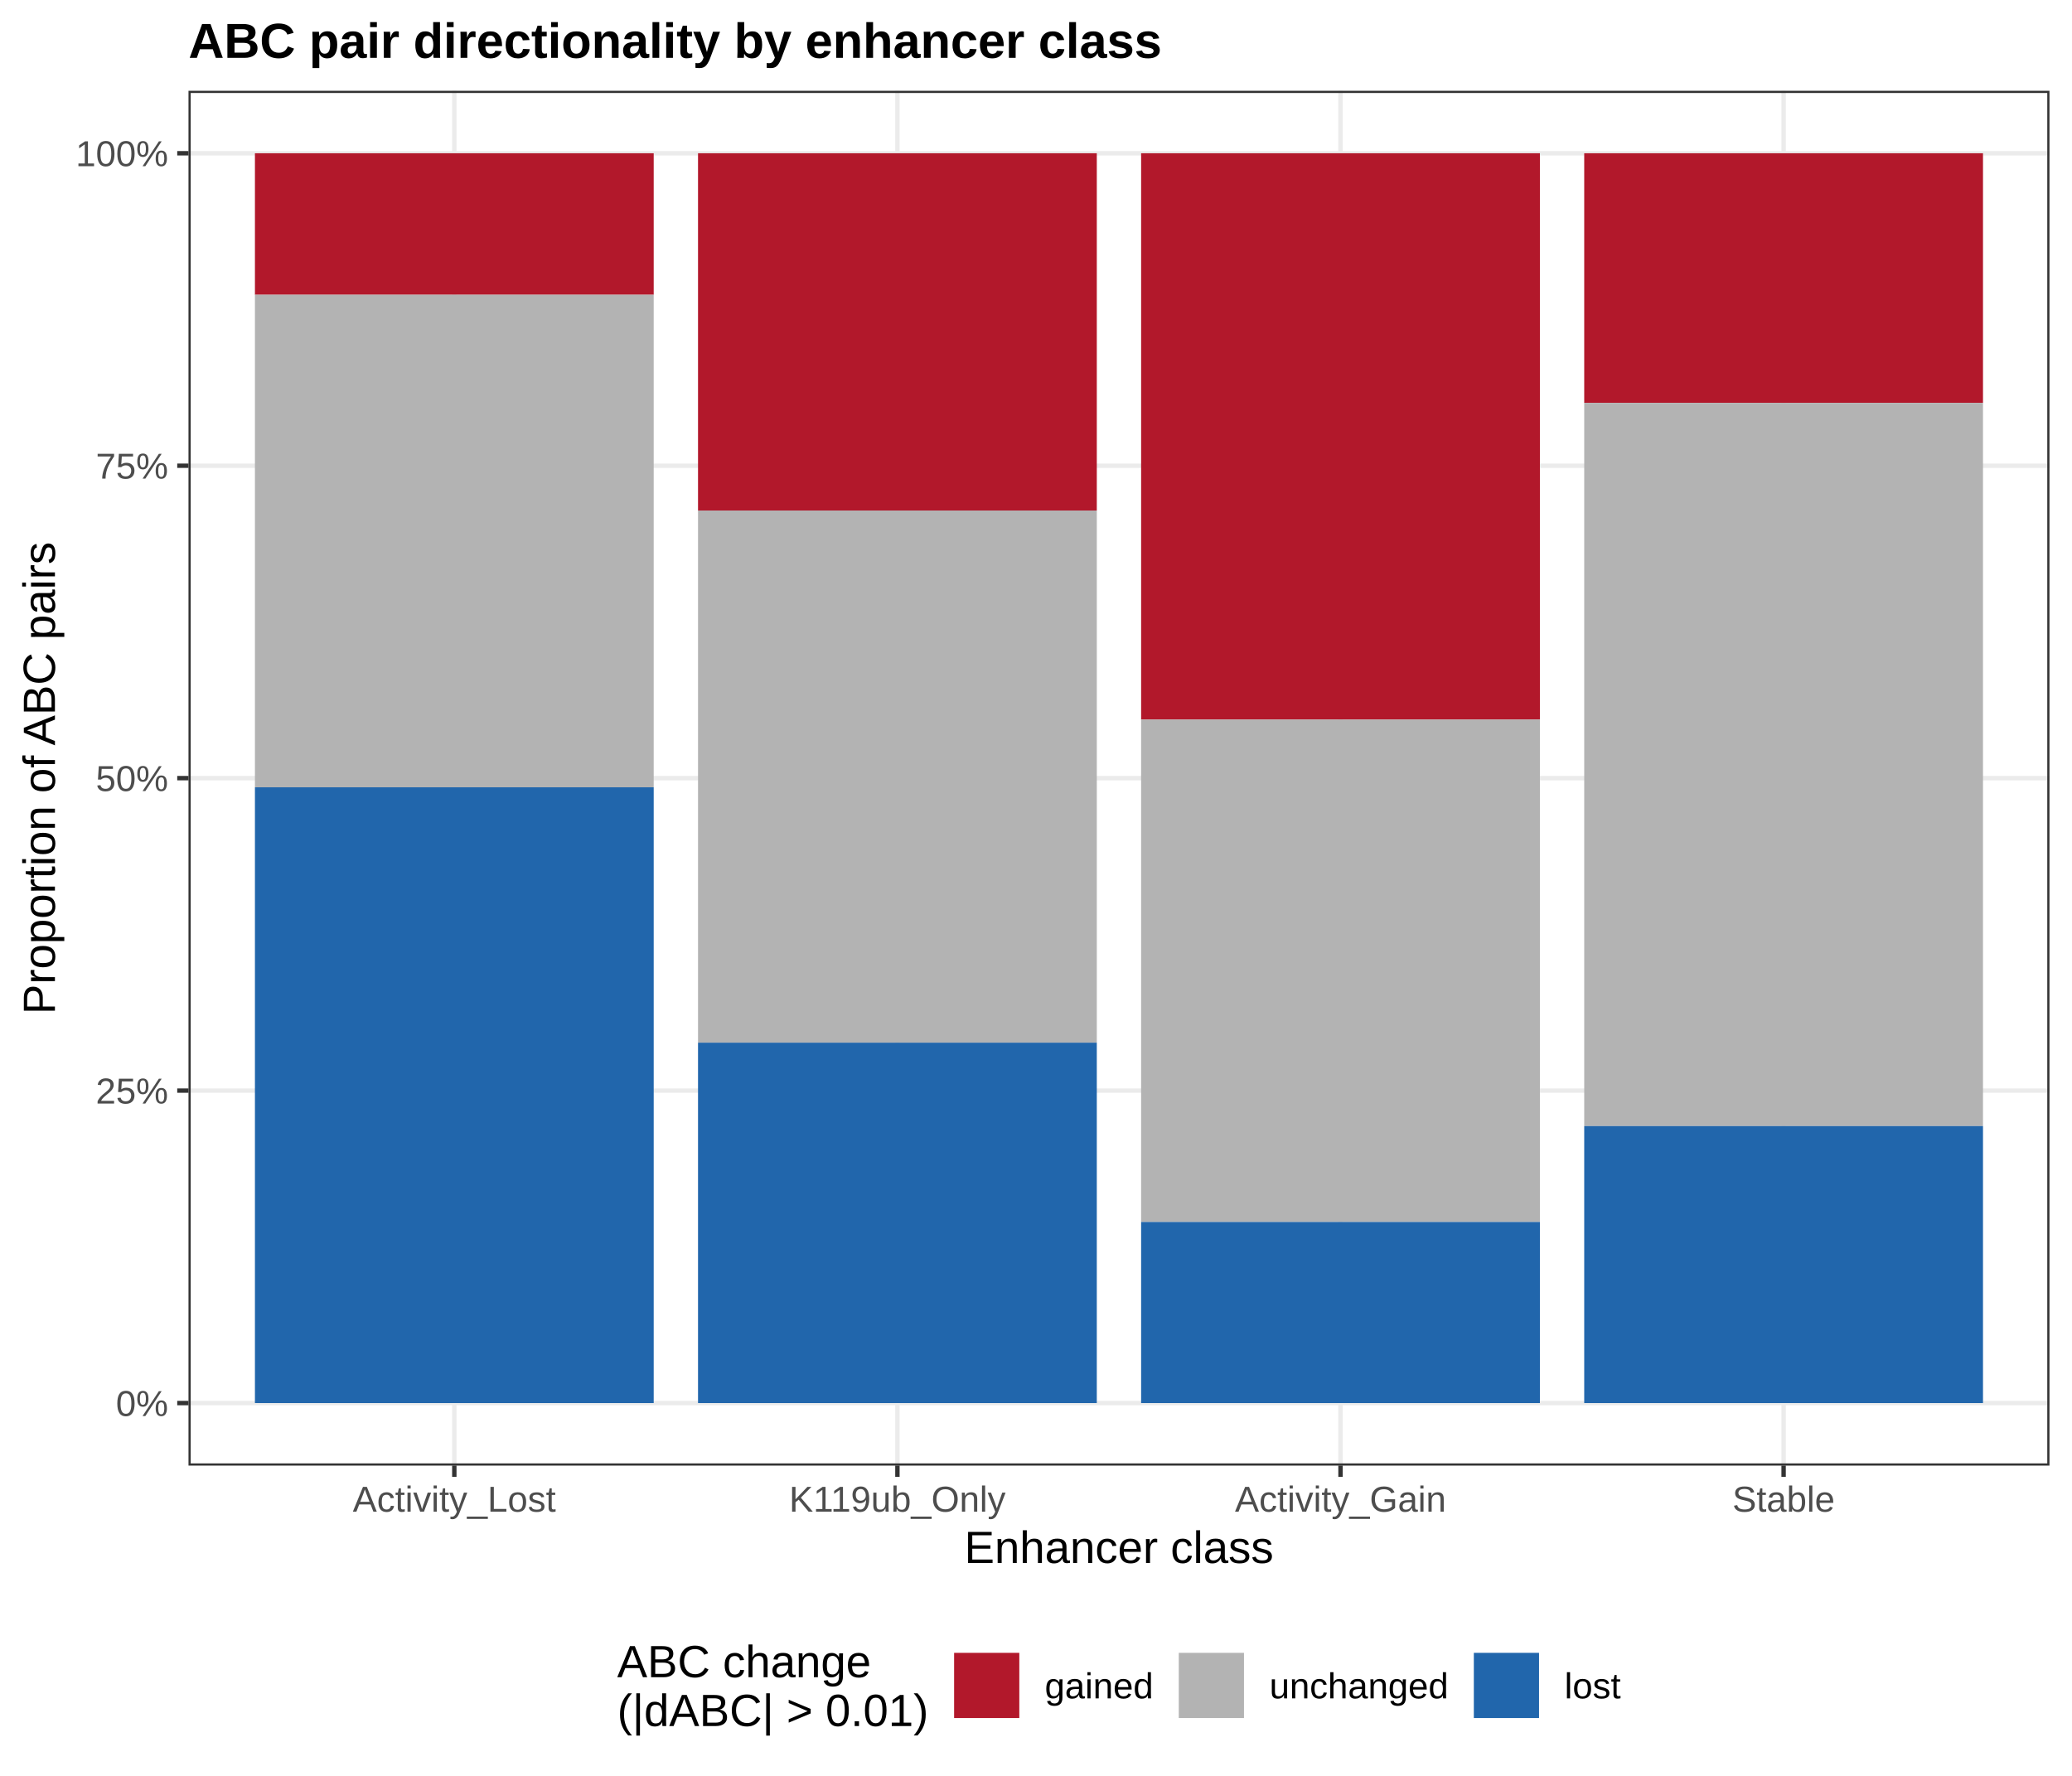
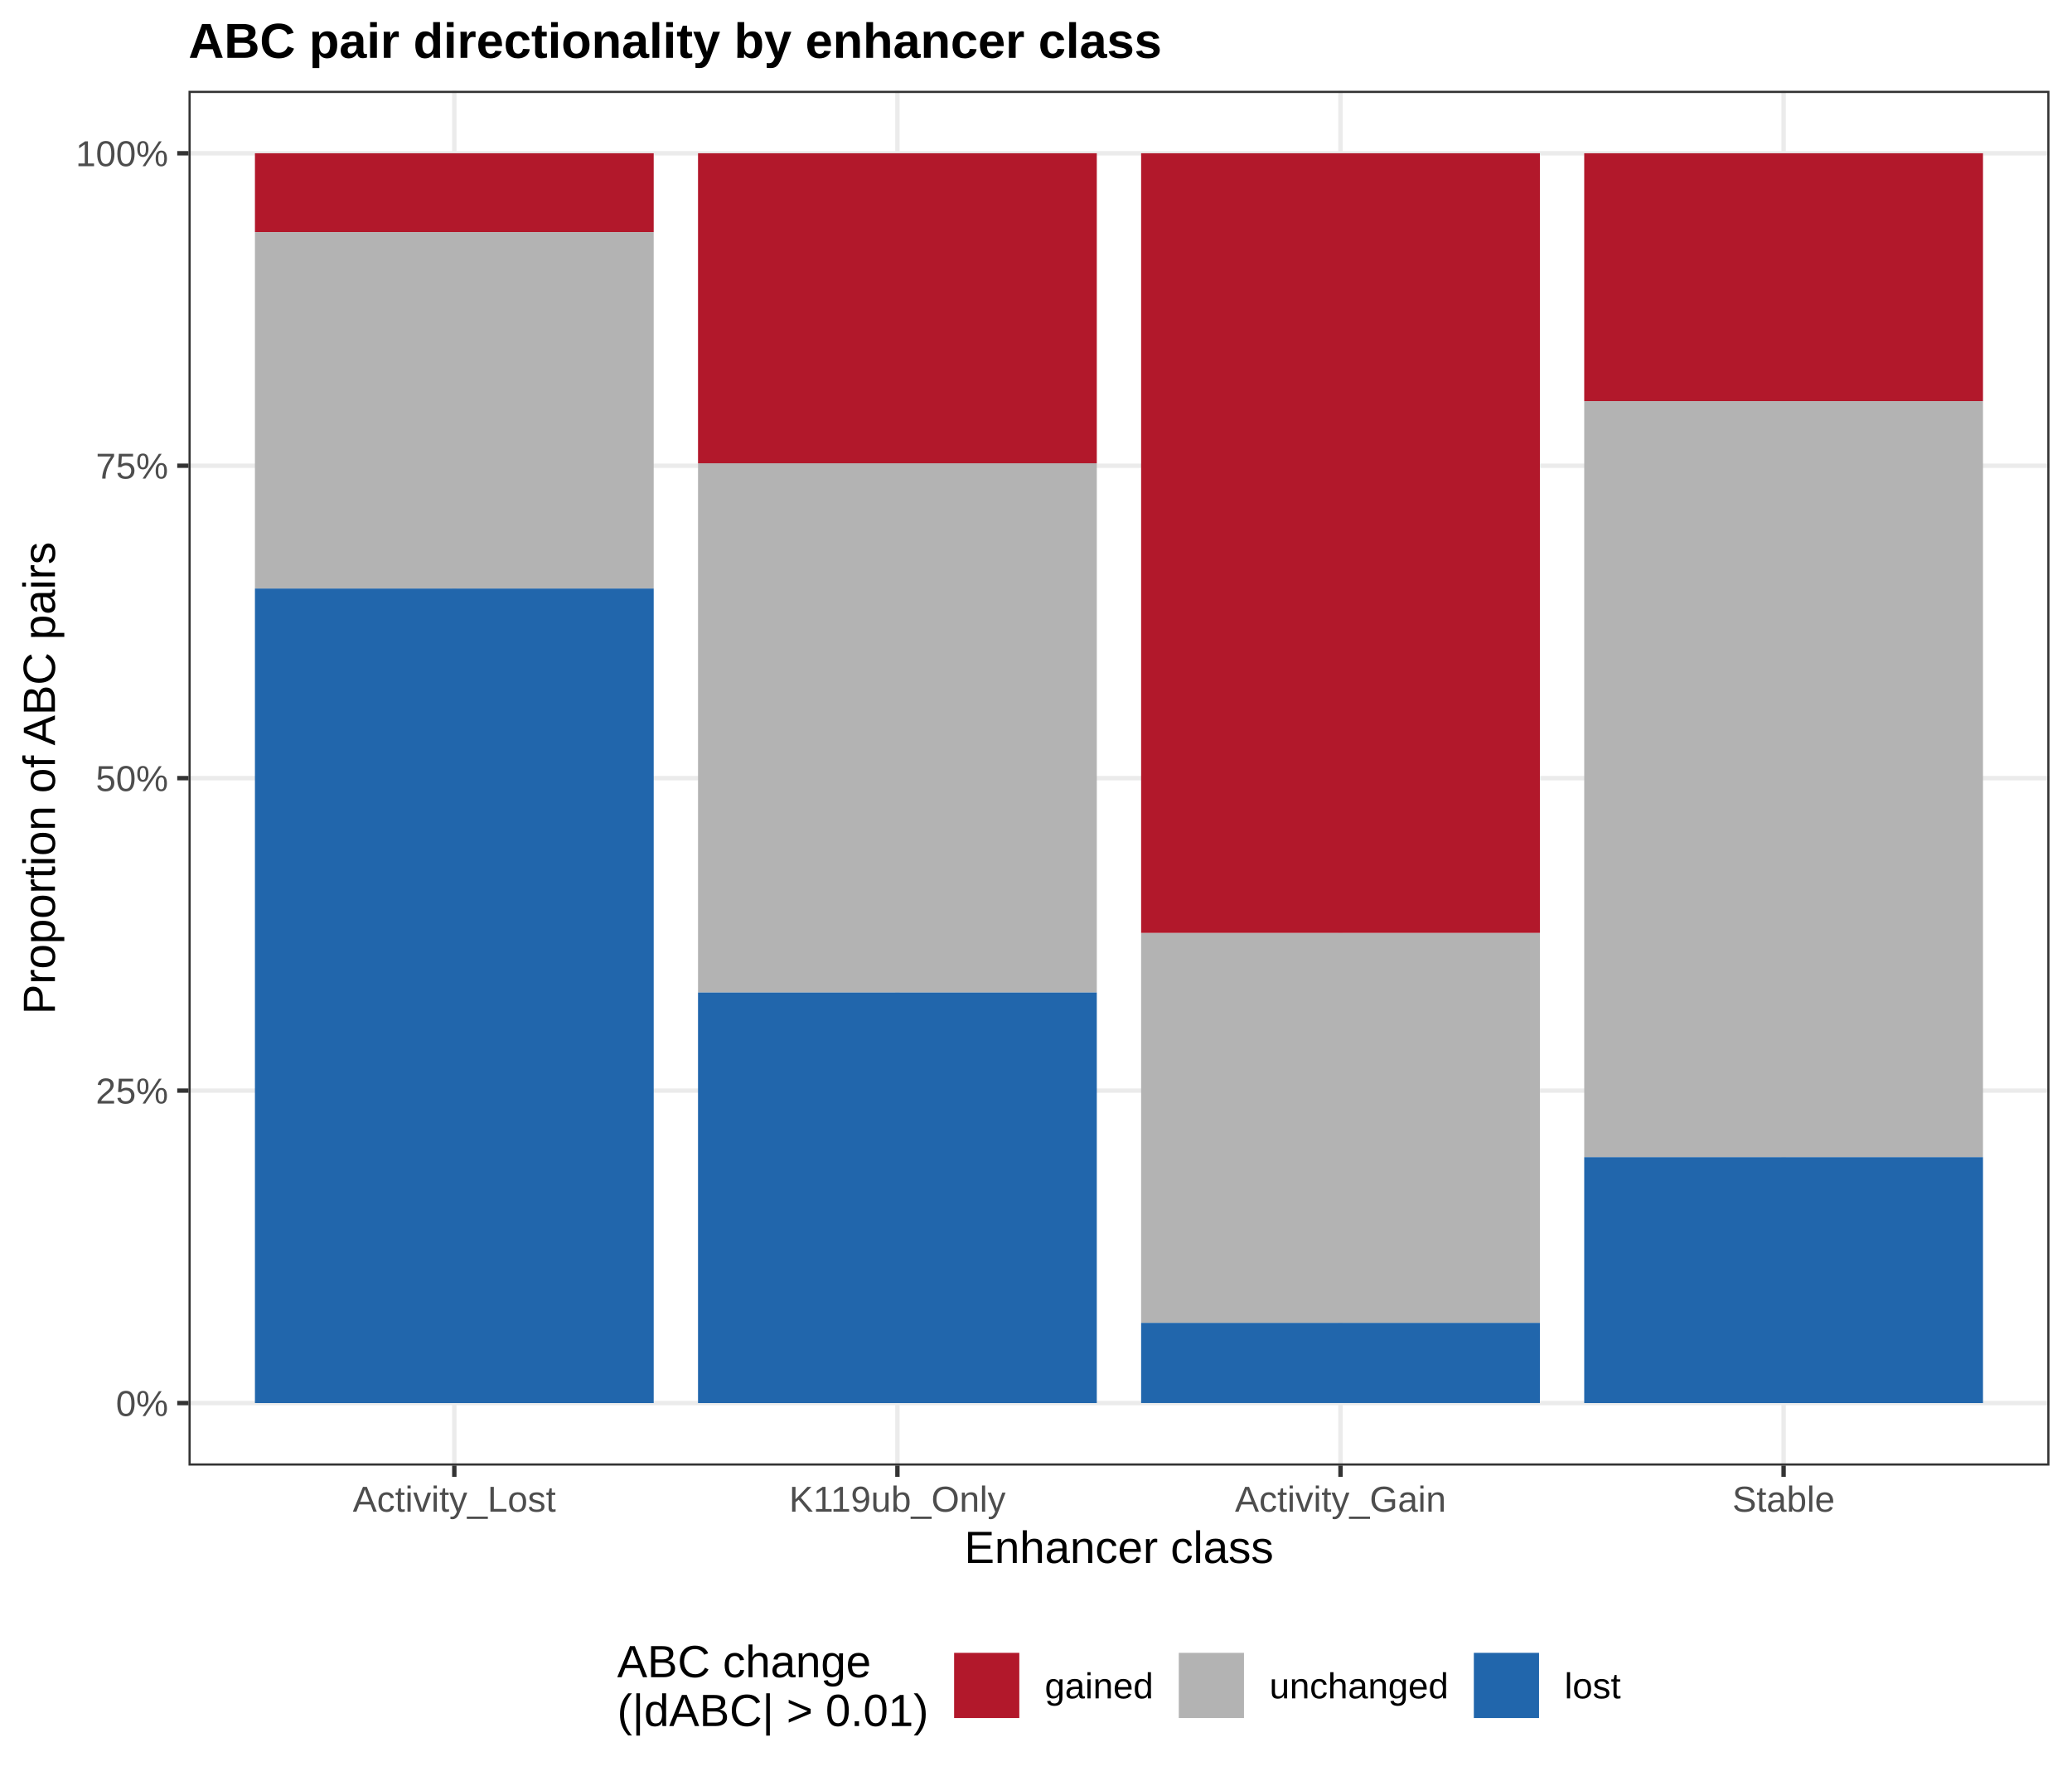
<svg xmlns="http://www.w3.org/2000/svg" width="504.00pt" height="432.00pt" viewBox="0 0 504.00 432.00">
  <g class="svglite">
    <defs>
      <style type="text/css">
    .svglite line, .svglite polyline, .svglite polygon, .svglite path, .svglite rect, .svglite circle {
      fill: none;
      stroke: #000000;
      stroke-linecap: round;
      stroke-linejoin: round;
      stroke-miterlimit: 10.00;
    }
    .svglite text {
      white-space: pre;
    }
    .svglite g.glyphgroup path {
      fill: inherit;
      stroke: none;
    }
  </style>
    </defs>
    <rect width="100%" height="100%" style="stroke: none; fill: #FFFFFF;" />
    <defs>
      <clipPath id="cpMC4wMHw1MDQuMDB8MC4wMHw0MzIuMDA=">
        <rect x="0.00" y="0.00" width="504.00" height="432.00" />
      </clipPath>
    </defs>
    <g clip-path="url(#cpMC4wMHw1MDQuMDB8MC4wMHw0MzIuMDA=)">
      <rect x="0.00" y="0" width="504.00" height="432.00" style="stroke-width: 1.07; stroke: #FFFFFF; fill: #FFFFFF;" />
    </g>
    <defs>
      <clipPath id="cpNDUuODV8NDk4LjUyfDIyLjA4fDM1Ni41MQ==">
        <rect x="45.85" y="22.08" width="452.67" height="334.44" />
      </clipPath>
    </defs>
    <g clip-path="url(#cpNDUuODV8NDk4LjUyfDIyLjA4fDM1Ni41MQ==)">
      <rect x="45.85" y="22.08" width="452.67" height="334.44" style="stroke-width: 1.07; stroke: none; fill: #FFFFFF;" />
      <polyline points="45.85,341.31 498.52,341.31 " style="stroke-width: 1.07; stroke: #EBEBEB; stroke-linecap: butt;" />
      <polyline points="45.85,265.30 498.52,265.30 " style="stroke-width: 1.07; stroke: #EBEBEB; stroke-linecap: butt;" />
      <polyline points="45.85,189.29 498.52,189.29 " style="stroke-width: 1.07; stroke: #EBEBEB; stroke-linecap: butt;" />
      <polyline points="45.85,113.29 498.52,113.29 " style="stroke-width: 1.07; stroke: #EBEBEB; stroke-linecap: butt;" />
      <polyline points="45.85,37.28 498.52,37.28 " style="stroke-width: 1.07; stroke: #EBEBEB; stroke-linecap: butt;" />
      <polyline points="110.51,356.51 110.51,22.08 " style="stroke-width: 1.07; stroke: #EBEBEB; stroke-linecap: butt;" />
      <polyline points="218.29,356.51 218.29,22.08 " style="stroke-width: 1.07; stroke: #EBEBEB; stroke-linecap: butt;" />
      <polyline points="326.07,356.51 326.07,22.08 " style="stroke-width: 1.07; stroke: #EBEBEB; stroke-linecap: butt;" />
      <polyline points="433.85,356.51 433.85,22.08 " style="stroke-width: 1.07; stroke: #EBEBEB; stroke-linecap: butt;" />
-       <rect x="62.01" y="37.28" width="97.00" height="34.42" style="stroke-width: 1.07; stroke: none; stroke-linecap: butt; stroke-linejoin: miter; fill: #B2182B;" />
-       <rect x="62.01" y="71.70" width="97.00" height="119.82" style="stroke-width: 1.07; stroke: none; stroke-linecap: butt; stroke-linejoin: miter; fill: #B3B3B3;" />
-       <rect x="62.01" y="191.52" width="97.00" height="149.79" style="stroke-width: 1.07; stroke: none; stroke-linecap: butt; stroke-linejoin: miter; fill: #2166AC;" />
-       <rect x="169.79" y="37.28" width="97.00" height="86.91" style="stroke-width: 1.07; stroke: none; stroke-linecap: butt; stroke-linejoin: miter; fill: #B2182B;" />
-       <rect x="169.79" y="124.19" width="97.00" height="129.45" style="stroke-width: 1.07; stroke: none; stroke-linecap: butt; stroke-linejoin: miter; fill: #B3B3B3;" />
-       <rect x="169.79" y="253.64" width="97.00" height="87.67" style="stroke-width: 1.07; stroke: none; stroke-linecap: butt; stroke-linejoin: miter; fill: #2166AC;" />
-       <rect x="277.57" y="37.28" width="97.00" height="137.76" style="stroke-width: 1.07; stroke: none; stroke-linecap: butt; stroke-linejoin: miter; fill: #B2182B;" />
-       <rect x="277.57" y="175.04" width="97.00" height="122.22" style="stroke-width: 1.07; stroke: none; stroke-linecap: butt; stroke-linejoin: miter; fill: #B3B3B3;" />
-       <rect x="277.57" y="297.26" width="97.00" height="44.05" style="stroke-width: 1.07; stroke: none; stroke-linecap: butt; stroke-linejoin: miter; fill: #2166AC;" />
-       <rect x="385.35" y="37.28" width="97.00" height="60.72" style="stroke-width: 1.07; stroke: none; stroke-linecap: butt; stroke-linejoin: miter; fill: #B2182B;" />
-       <rect x="385.35" y="98.00" width="97.00" height="175.93" style="stroke-width: 1.07; stroke: none; stroke-linecap: butt; stroke-linejoin: miter; fill: #B3B3B3;" />
-       <rect x="385.35" y="273.93" width="97.00" height="67.38" style="stroke-width: 1.07; stroke: none; stroke-linecap: butt; stroke-linejoin: miter; fill: #2166AC;" />
+       <rect x="62.01" y="37.28" width="97.00" height="19.18" style="stroke-width: 1.07; stroke: none; stroke-linecap: butt; stroke-linejoin: miter; fill: #B2182B;" />
+       <rect x="62.01" y="56.46" width="97.00" height="86.71" style="stroke-width: 1.07; stroke: none; stroke-linecap: butt; stroke-linejoin: miter; fill: #B3B3B3;" />
+       <rect x="62.01" y="143.17" width="97.00" height="198.14" style="stroke-width: 1.07; stroke: none; stroke-linecap: butt; stroke-linejoin: miter; fill: #2166AC;" />
+       <rect x="169.79" y="37.28" width="97.00" height="75.42" style="stroke-width: 1.07; stroke: none; stroke-linecap: butt; stroke-linejoin: miter; fill: #B2182B;" />
+       <rect x="169.79" y="112.69" width="97.00" height="128.75" style="stroke-width: 1.07; stroke: none; stroke-linecap: butt; stroke-linejoin: miter; fill: #B3B3B3;" />
+       <rect x="169.79" y="241.44" width="97.00" height="99.87" style="stroke-width: 1.07; stroke: none; stroke-linecap: butt; stroke-linejoin: miter; fill: #2166AC;" />
+       <rect x="277.57" y="37.28" width="97.00" height="189.68" style="stroke-width: 1.07; stroke: none; stroke-linecap: butt; stroke-linejoin: miter; fill: #B2182B;" />
+       <rect x="277.57" y="226.96" width="97.00" height="94.84" style="stroke-width: 1.07; stroke: none; stroke-linecap: butt; stroke-linejoin: miter; fill: #B3B3B3;" />
+       <rect x="277.57" y="321.80" width="97.00" height="19.50" style="stroke-width: 1.07; stroke: none; stroke-linecap: butt; stroke-linejoin: miter; fill: #2166AC;" />
+       <rect x="385.35" y="37.28" width="97.00" height="60.31" style="stroke-width: 1.07; stroke: none; stroke-linecap: butt; stroke-linejoin: miter; fill: #B2182B;" />
+       <rect x="385.35" y="97.58" width="97.00" height="183.91" style="stroke-width: 1.07; stroke: none; stroke-linecap: butt; stroke-linejoin: miter; fill: #B3B3B3;" />
+       <rect x="385.35" y="281.49" width="97.00" height="59.82" style="stroke-width: 1.07; stroke: none; stroke-linecap: butt; stroke-linejoin: miter; fill: #2166AC;" />
      <rect x="45.85" y="22.08" width="452.67" height="334.44" style="stroke-width: 1.07; stroke: #333333;" />
    </g>
    <g clip-path="url(#cpMC4wMHw1MDQuMDB8MC4wMHw0MzIuMDA=)">
      <text x="40.91" y="344.46" text-anchor="end" style="font-size: 8.80px;fill: #4D4D4D; font-family: &quot;Arial&quot;;" textLength="12.72px" lengthAdjust="spacingAndGlyphs">0%</text>
      <text x="40.91" y="268.45" text-anchor="end" style="font-size: 8.80px;fill: #4D4D4D; font-family: &quot;Arial&quot;;" textLength="17.61px" lengthAdjust="spacingAndGlyphs">25%</text>
      <text x="40.91" y="192.44" text-anchor="end" style="font-size: 8.80px;fill: #4D4D4D; font-family: &quot;Arial&quot;;" textLength="17.61px" lengthAdjust="spacingAndGlyphs">50%</text>
      <text x="40.91" y="116.44" text-anchor="end" style="font-size: 8.80px;fill: #4D4D4D; font-family: &quot;Arial&quot;;" textLength="17.61px" lengthAdjust="spacingAndGlyphs">75%</text>
      <text x="40.91" y="40.43" text-anchor="end" style="font-size: 8.80px;fill: #4D4D4D; font-family: &quot;Arial&quot;;" textLength="22.50px" lengthAdjust="spacingAndGlyphs">100%</text>
      <polyline points="43.11,341.31 45.85,341.31 " style="stroke-width: 1.07; stroke: #333333; stroke-linecap: butt;" />
      <polyline points="43.11,265.30 45.85,265.30 " style="stroke-width: 1.07; stroke: #333333; stroke-linecap: butt;" />
      <polyline points="43.11,189.29 45.85,189.29 " style="stroke-width: 1.07; stroke: #333333; stroke-linecap: butt;" />
      <polyline points="43.11,113.29 45.85,113.29 " style="stroke-width: 1.07; stroke: #333333; stroke-linecap: butt;" />
      <polyline points="43.11,37.28 45.85,37.28 " style="stroke-width: 1.07; stroke: #333333; stroke-linecap: butt;" />
      <polyline points="110.51,359.25 110.51,356.51 " style="stroke-width: 1.07; stroke: #333333; stroke-linecap: butt;" />
      <polyline points="218.29,359.25 218.29,356.51 " style="stroke-width: 1.07; stroke: #333333; stroke-linecap: butt;" />
      <polyline points="326.07,359.25 326.07,356.51 " style="stroke-width: 1.07; stroke: #333333; stroke-linecap: butt;" />
      <polyline points="433.85,359.25 433.85,356.51 " style="stroke-width: 1.07; stroke: #333333; stroke-linecap: butt;" />
      <text x="110.51" y="367.74" text-anchor="middle" style="font-size: 8.80px;fill: #4D4D4D; font-family: &quot;Arial&quot;;" textLength="49.39px" lengthAdjust="spacingAndGlyphs">Activity_Lost</text>
      <text x="218.29" y="367.74" text-anchor="middle" style="font-size: 8.80px;fill: #4D4D4D; font-family: &quot;Arial&quot;;" textLength="52.66px" lengthAdjust="spacingAndGlyphs">K119ub_Only</text>
      <text x="326.07" y="367.74" text-anchor="middle" style="font-size: 8.80px;fill: #4D4D4D; font-family: &quot;Arial&quot;;" textLength="51.34px" lengthAdjust="spacingAndGlyphs">Activity_Gain</text>
      <text x="433.85" y="367.74" text-anchor="middle" style="font-size: 8.80px;fill: #4D4D4D; font-family: &quot;Arial&quot;;" textLength="24.94px" lengthAdjust="spacingAndGlyphs">Stable</text>
      <text x="272.18" y="380.21" text-anchor="middle" style="font-size: 11.00px; font-family: &quot;Arial&quot;;" textLength="75.25px" lengthAdjust="spacingAndGlyphs">Enhancer class</text>
      <text transform="translate(13.36,189.29) rotate(-90)" text-anchor="middle" style="font-size: 11.00px; font-family: &quot;Arial&quot;;" textLength="115.02px" lengthAdjust="spacingAndGlyphs">Proportion of ABC pairs</text>
      <rect x="144.65" y="393.49" width="255.07" height="33.03" style="stroke-width: 1.07; stroke: none; fill: #FFFFFF;" />
      <text x="150.13" y="408.00" style="font-size: 11.00px; font-family: &quot;Arial&quot;;" textLength="61.81px" lengthAdjust="spacingAndGlyphs">ABC change</text>
      <text x="150.13" y="419.88" style="font-size: 11.00px; font-family: &quot;Arial&quot;;" textLength="75.77px" lengthAdjust="spacingAndGlyphs">(|dABC| &gt; 0.01)</text>
      <rect x="231.37" y="401.36" width="17.28" height="17.28" style="stroke-width: 1.07; stroke: none; fill: #FFFFFF;" />
      <rect x="232.08" y="402.07" width="15.86" height="15.86" style="stroke-width: 1.07; stroke: none; stroke-linecap: butt; stroke-linejoin: miter; fill: #B2182B;" />
      <rect x="286.02" y="401.36" width="17.28" height="17.28" style="stroke-width: 1.07; stroke: none; fill: #FFFFFF;" />
      <rect x="286.73" y="402.07" width="15.86" height="15.86" style="stroke-width: 1.07; stroke: none; stroke-linecap: butt; stroke-linejoin: miter; fill: #B3B3B3;" />
      <rect x="357.79" y="401.36" width="17.28" height="17.28" style="stroke-width: 1.07; stroke: none; fill: #FFFFFF;" />
      <rect x="358.50" y="402.07" width="15.86" height="15.86" style="stroke-width: 1.07; stroke: none; stroke-linecap: butt; stroke-linejoin: miter; fill: #2166AC;" />
      <text x="254.13" y="413.15" style="font-size: 8.80px; font-family: &quot;Arial&quot;;" textLength="26.41px" lengthAdjust="spacingAndGlyphs">gained</text>
      <text x="308.78" y="413.15" style="font-size: 8.80px; font-family: &quot;Arial&quot;;" textLength="43.53px" lengthAdjust="spacingAndGlyphs">unchanged</text>
      <text x="380.55" y="413.15" style="font-size: 8.80px; font-family: &quot;Arial&quot;;" textLength="13.69px" lengthAdjust="spacingAndGlyphs">lost</text>
      <text x="45.85" y="14.08" style="font-size: 12.00px; font-weight: bold; font-family: &quot;Arial&quot;;" textLength="236.67px" lengthAdjust="spacingAndGlyphs">ABC pair directionality by enhancer class</text>
    </g>
  </g>
</svg>
